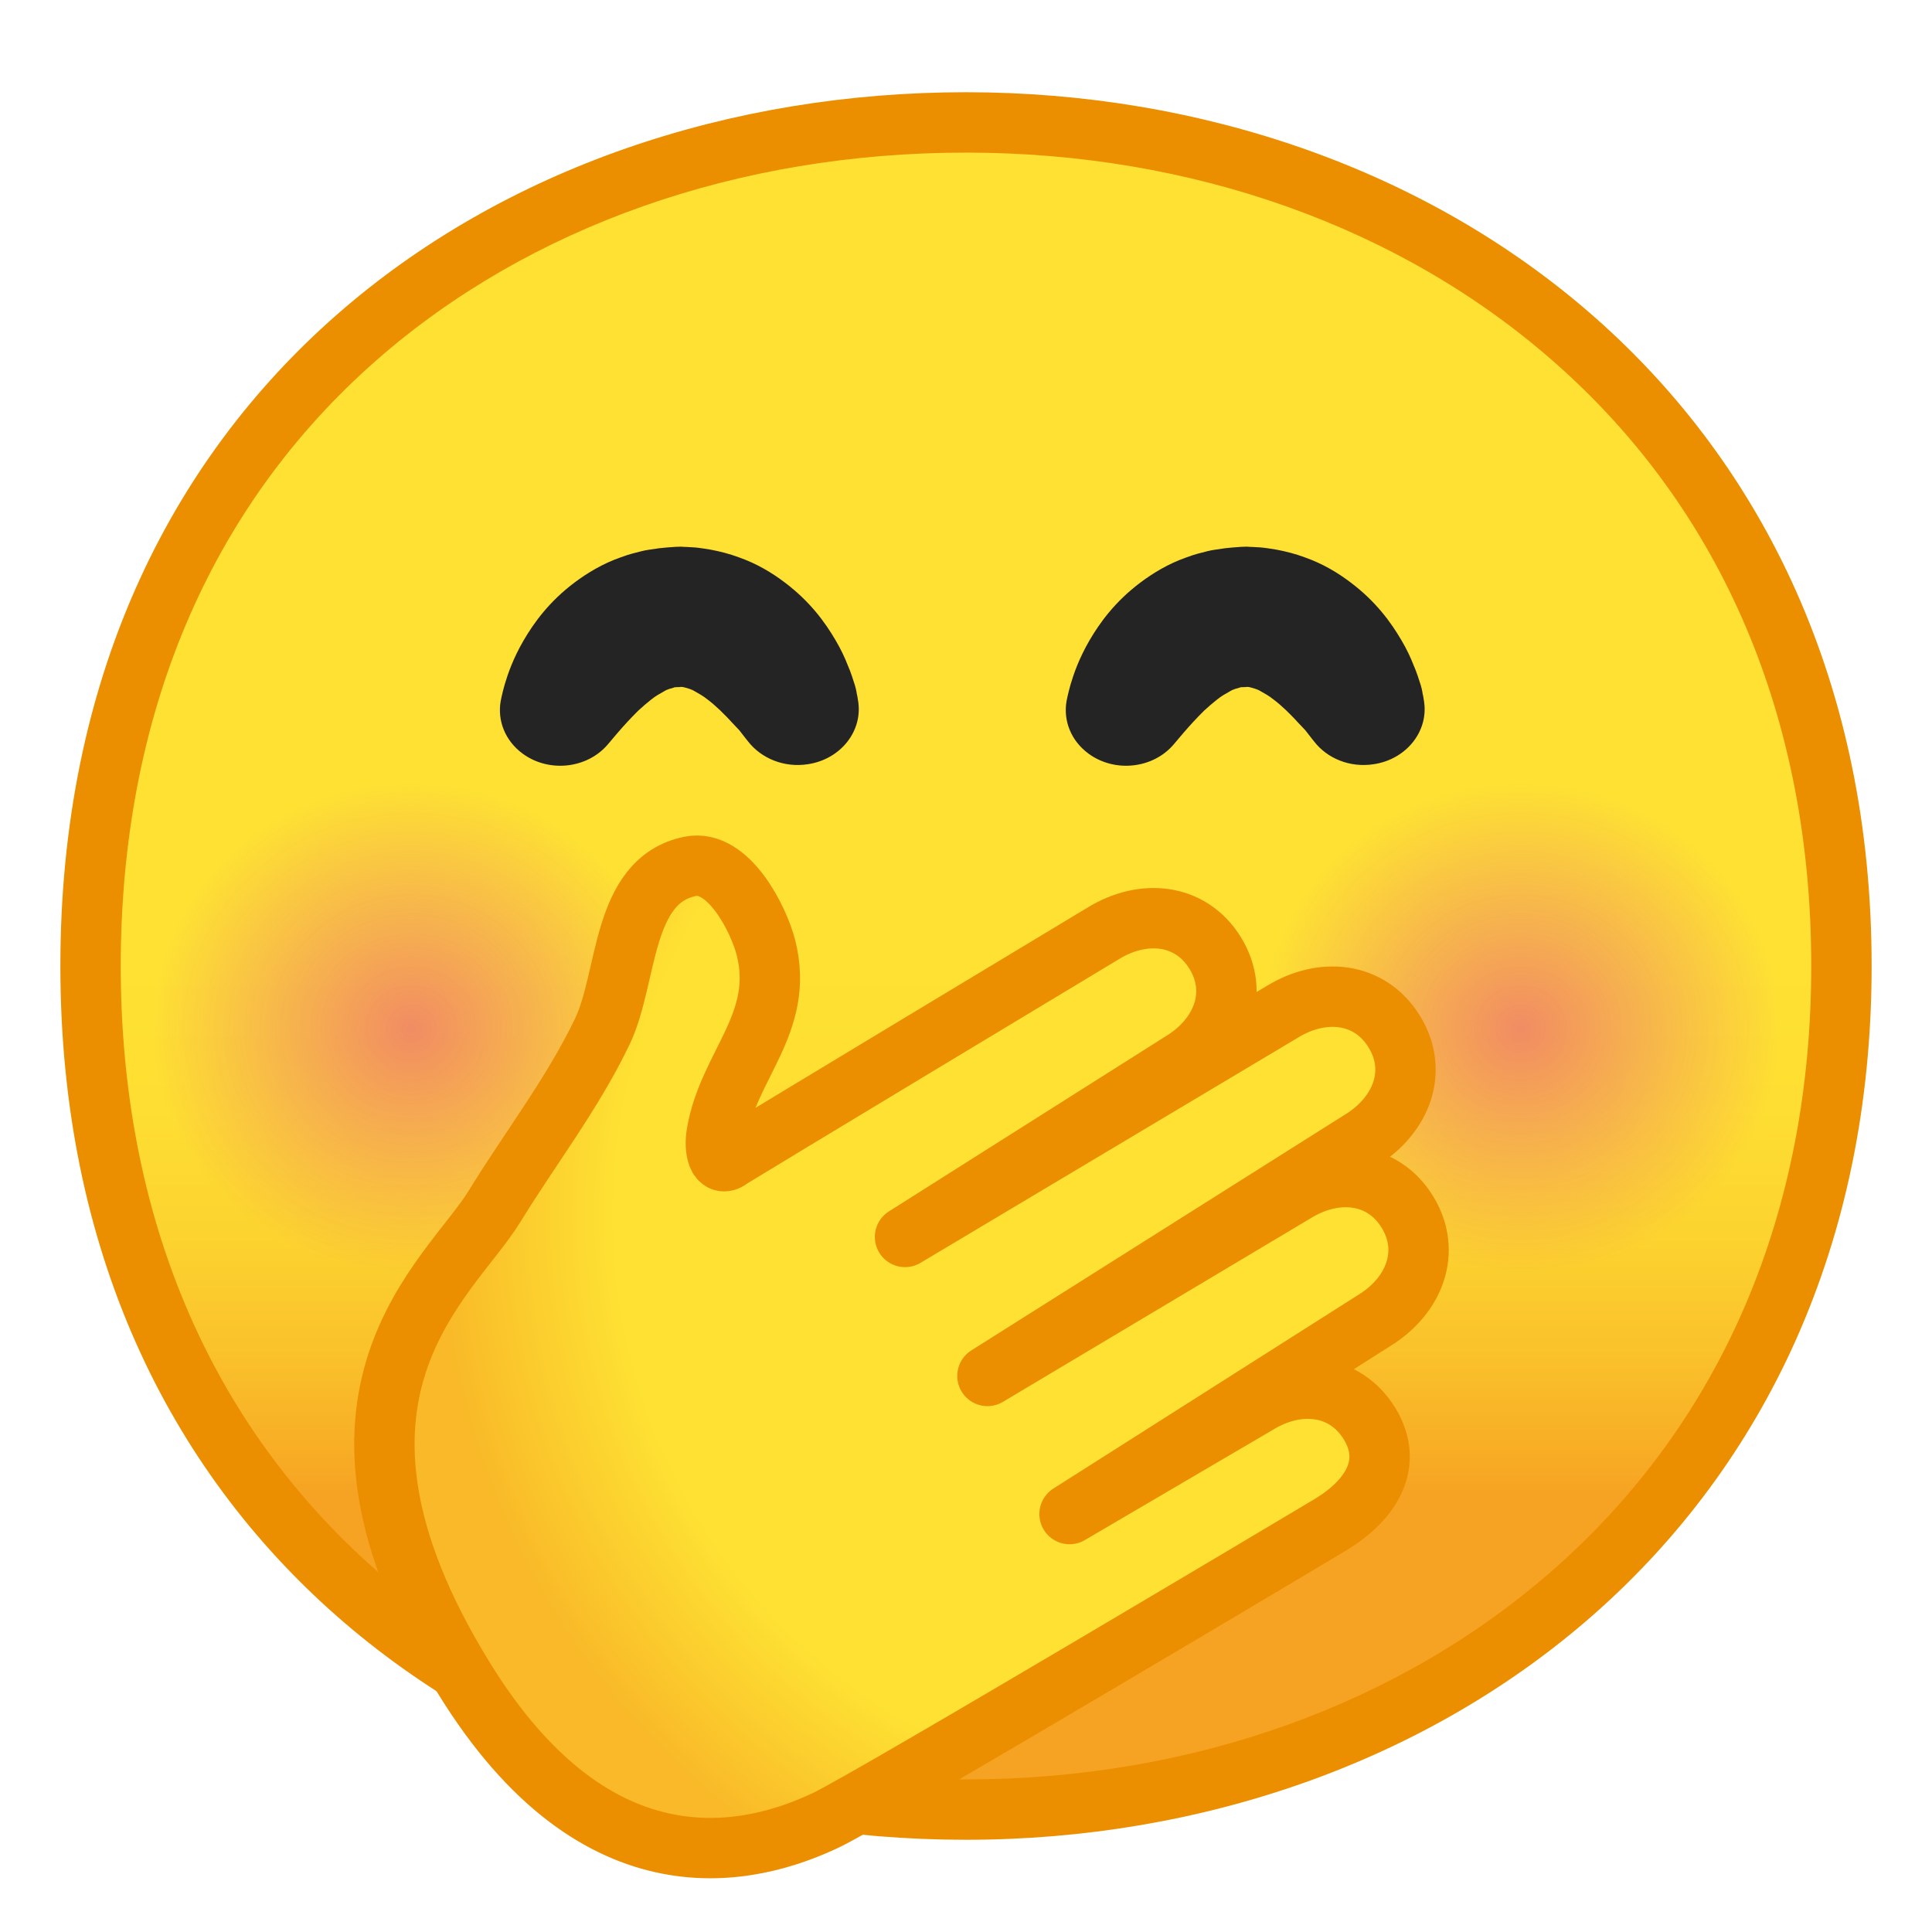
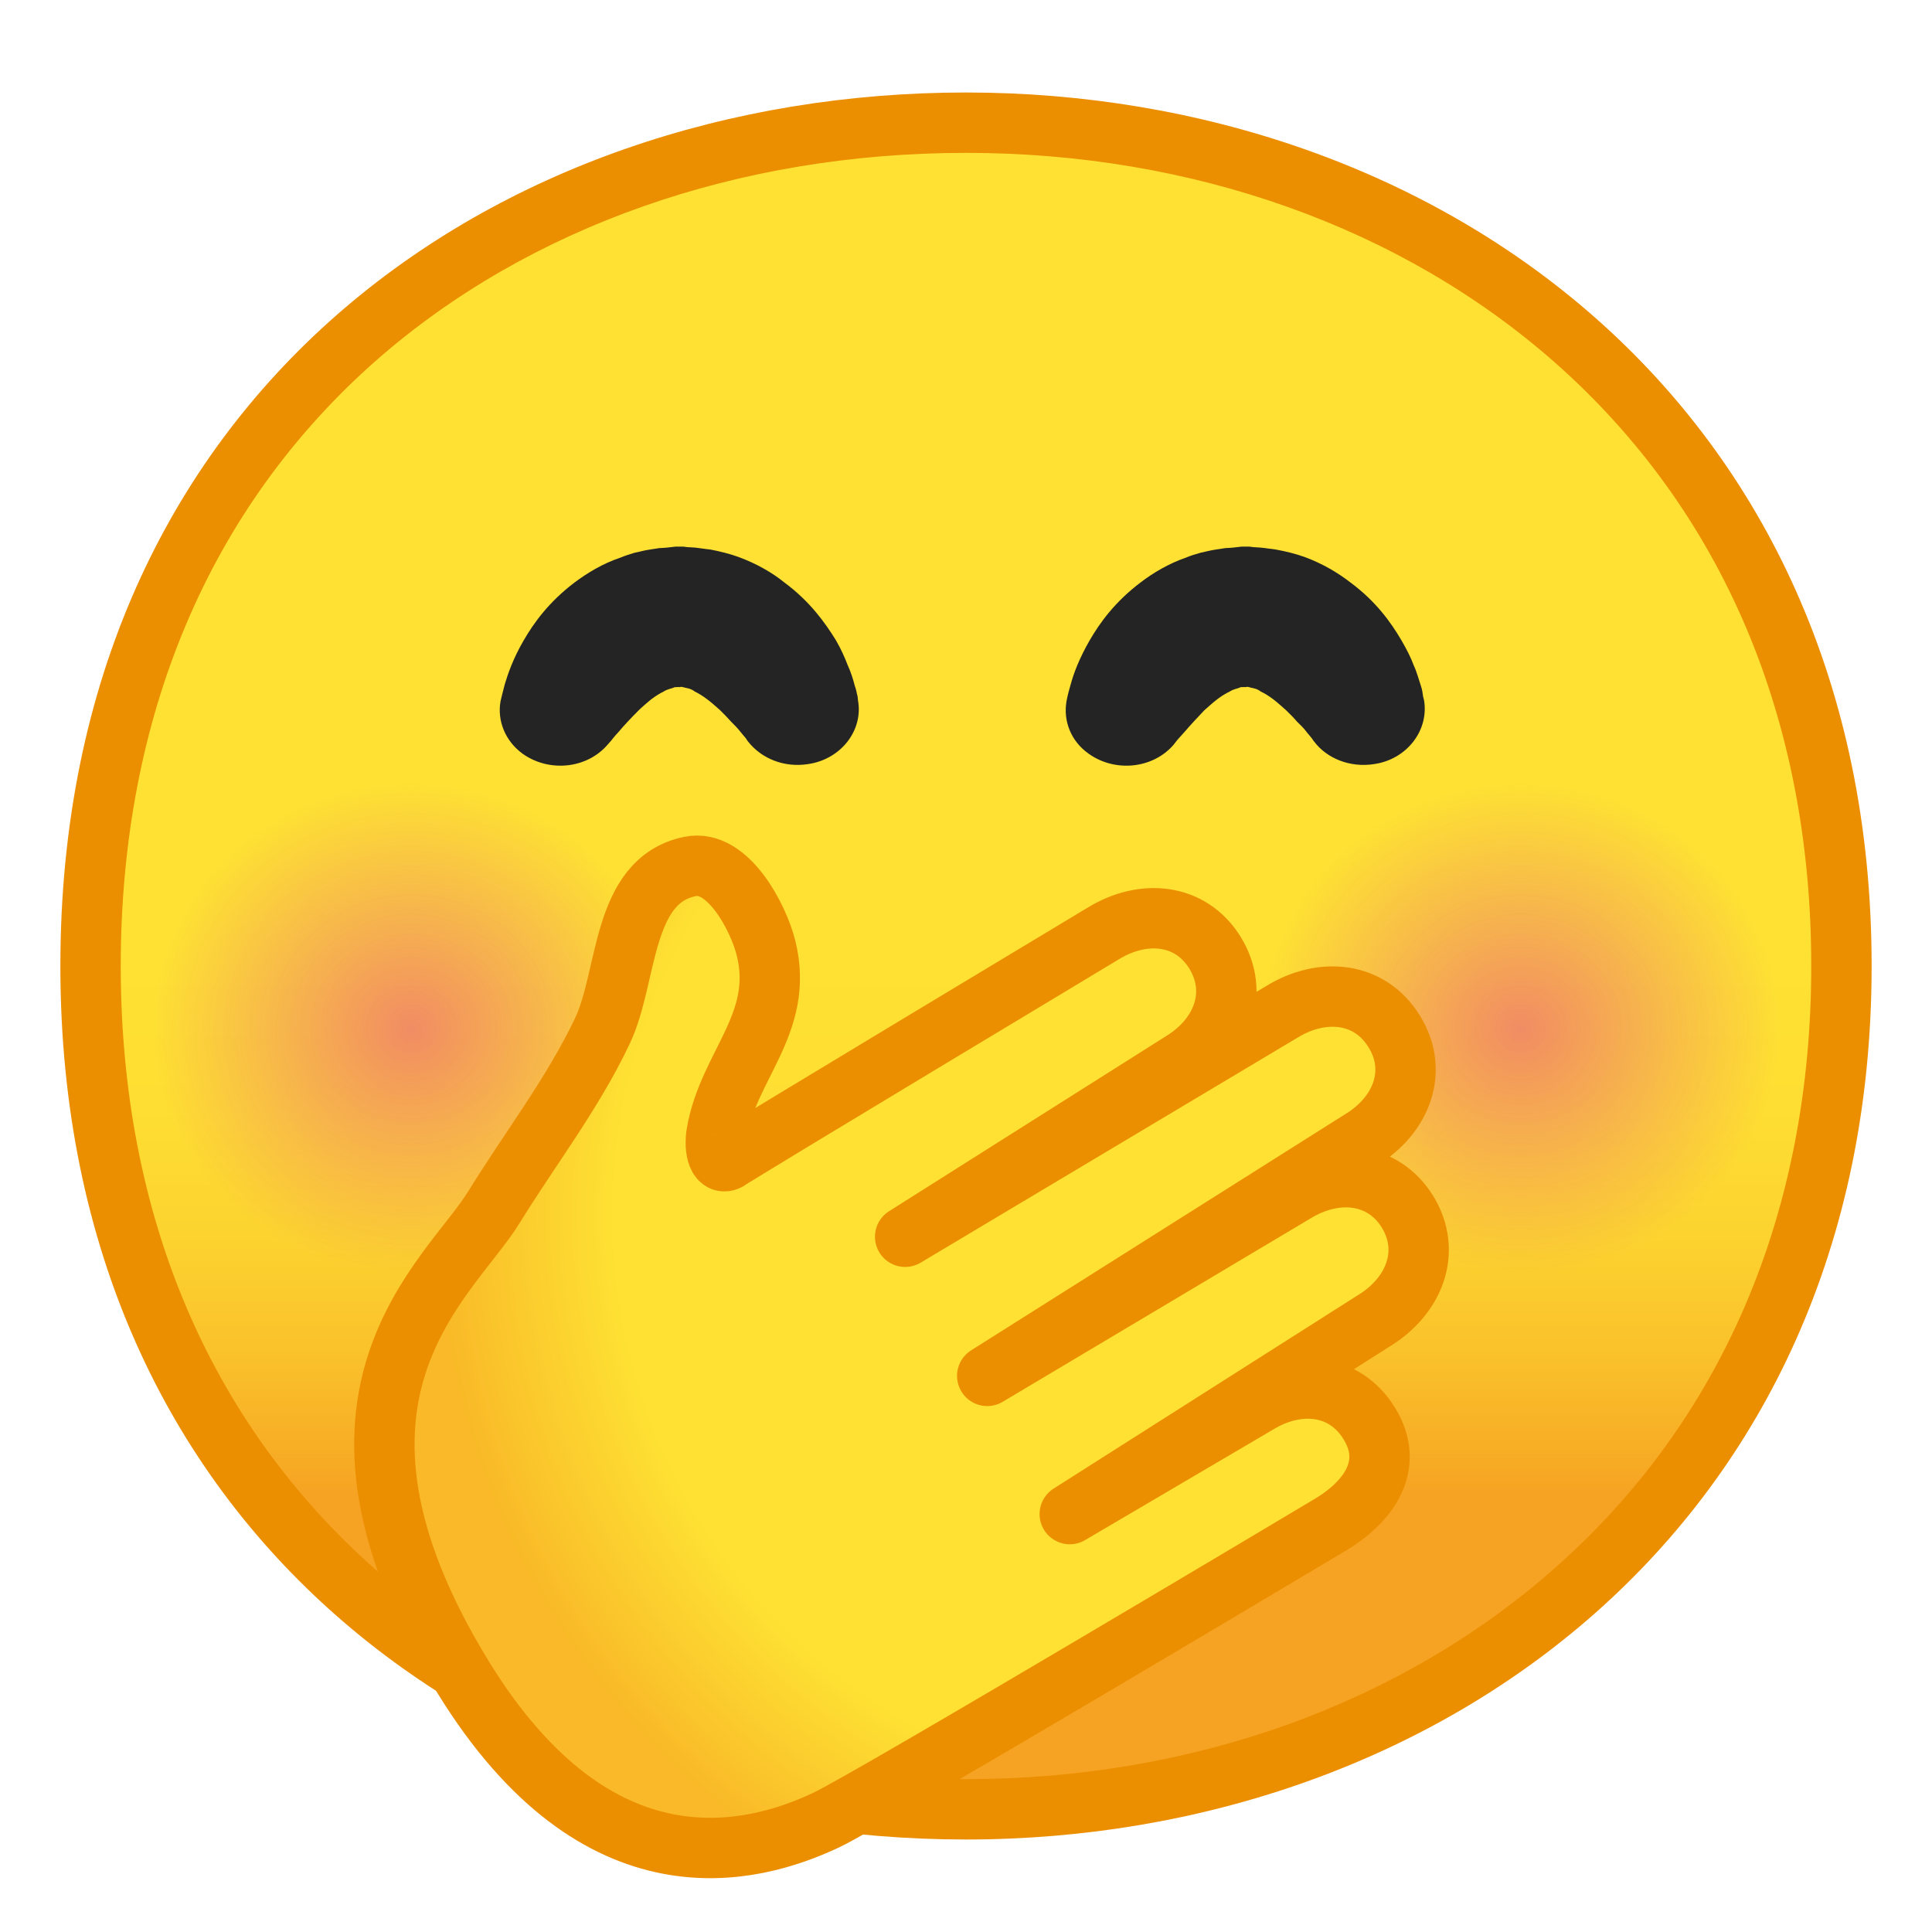
- <svg xmlns="http://www.w3.org/2000/svg" xmlns:xlink="http://www.w3.org/1999/xlink" enable-background="new 0 0 128 128" viewBox="0 0 128 128">
-   <linearGradient id="a" gradientUnits="userSpaceOnUse" x1="64" x2="64" y1="19.717" y2="107.7">
-     <stop offset=".5" stop-color="#fee133" />
-     <stop offset=".612" stop-color="#fede32" />
-     <stop offset=".708" stop-color="#fcd32f" />
-     <stop offset=".797" stop-color="#fac12b" />
-     <stop offset=".883" stop-color="#f7a924" />
-     <stop offset=".9" stop-color="#f6a323" />
-   </linearGradient>
-   <linearGradient id="b" gradientUnits="userSpaceOnUse">
-     <stop offset="0" stop-color="#ed7770" />
-     <stop offset=".9" stop-color="#ed7770" stop-opacity="0" />
-   </linearGradient>
-   <radialGradient id="c" cx="25.701" cy="65.316" gradientTransform="matrix(.9791 0 0 .9301 2.0871 7.4118)" r="19.444" xlink:href="#b" />
-   <radialGradient id="d" cx="100.77" cy="65.316" gradientTransform="matrix(.9791 0 0 .9301 2.0871 7.4118)" r="19.444" xlink:href="#b" />
-   <radialGradient id="e" cx="92.422" cy="70.397" gradientTransform="matrix(-.5231 -.8522 -.8522 .5231 187.66 122.43)" gradientUnits="userSpaceOnUse" r="57.806">
-     <stop offset=".668" stop-color="#fee133" />
-     <stop offset=".872" stop-color="#f9b928" />
-   </radialGradient>
-   <path d="m64 119.89c-27.93 0-58-17.49-58-55.89s30.07-55.89 58-55.89c15.48 0 29.81 5.12 40.36 14.43 11.54 10.18 17.64 24.52 17.64 41.46 0 16.86-6.1 31.17-17.64 41.39-10.58 9.35-24.91 14.5-40.36 14.5z" fill="url(#a)" />
-   <path d="m64 10.11c14.99 0 28.86 4.95 39.03 13.93 11.1 9.79 16.97 23.61 16.97 39.96 0 16.27-5.87 30.07-16.97 39.89-10.21 9.03-24.07 14-39.03 14-15.04 0-28.9-4.91-39.04-13.82-11.1-9.75-16.96-23.61-16.96-40.07 0-16.54 5.86-30.42 16.96-40.15 10.11-8.86 23.97-13.74 39.04-13.74m0-4c-31.15 0-60 20-60 57.89 0 37.68 28.85 57.89 60 57.89s60-20.73 60-57.89c0-37.37-28.85-57.89-60-57.89z" fill="#eb8f00" />
-   <circle cx="27.25" cy="68.16" fill="url(#c)" opacity=".8" r="17.5" />
-   <circle cx="100.75" cy="68.16" fill="url(#d)" opacity=".8" r="17.5" />
-   <path d="m45.72 57.4c2.53-.52 4.55 3.49 5.03 5.4 1.26 5.01-2.52 7.78-3.27 12.32-.17 1.01.07 2.27.89 1.65.35-.26 24.72-14.93 24.72-14.93 2.65-1.63 5.79-1.34 7.42 1.3 1.62 2.64.46 5.57-2.2 7.2l-18.35 11.61 24.99-14.91c2.65-1.63 5.79-1.34 7.42 1.3s.46 5.57-2.2 7.2l-24.75 15.62 20.4-12.17c2.65-1.63 5.79-1.34 7.42 1.3 1.62 2.64.46 5.57-2.2 7.2l-20.18 12.82 12.45-7.3c2.65-1.63 5.79-1.34 7.42 1.3 1.62 2.64.13 5.04-2.52 6.67 0 0-30.55 18.23-33.5 19.62-4.84 2.29-15.1 5.05-24.01-9.48-11.51-18.74-.87-26.4 2.06-31.19 2.29-3.74 5.21-7.53 7.16-11.62 1.7-3.59 1.22-9.97 5.8-10.91z" style="stroke:#eb8f00;stroke-linecap:round;stroke-linejoin:round;stroke-miterlimit:10;stroke-width:4;fill:url(#e)" />
-   <g fill="#242424">
-     <path d="m49.56 49.12s-.05-.07-.16-.2c-.1-.13-.24-.31-.42-.54-.15-.16-.33-.35-.54-.57-.21-.24-.47-.49-.73-.75-.27-.25-.55-.51-.84-.72-.28-.23-.59-.4-.84-.54-.26-.16-.5-.2-.65-.25-.08-.03-.15-.03-.21-.04-.03.01-.06-.01-.09 0l-.04.01h-.02-.01c.12 0-.27.01.27-.01l-.55.02c-.14 0-.05.01-.04.01.03 0 .05 0 .07-.01.08-.03 0 0-.02 0-.03 0-.07.01-.11.03-.16.05-.4.09-.65.25-.25.14-.56.31-.84.54-.28.22-.57.47-.84.72-.52.51-.98 1.02-1.3 1.39-.33.38-.51.6-.51.6l-.23.27c-1.37 1.6-3.89 1.87-5.62.61-1.18-.86-1.69-2.2-1.47-3.48 0 0 .07-.41.27-1.12.21-.71.56-1.72 1.25-2.91.69-1.18 1.69-2.57 3.38-3.84.83-.62 1.84-1.24 3.04-1.66.29-.11.6-.21.92-.29.33-.08.59-.17 1.04-.23l.62-.09c.19-.02.47-.05.51-.05l.55-.04.31-.01h.03.06l.13.01.26.01.51.03c.34.03.67.09 1 .14.65.12 1.3.29 1.89.51 1.2.42 2.21 1.03 3.04 1.66 1.69 1.27 2.69 2.66 3.38 3.84.35.59.61 1.15.8 1.64.21.47.36.97.48 1.34.11.36.11.55.16.72.03.16.04.25.04.25.37 2.02-1.12 3.93-3.31 4.26-1.59.25-3.1-.39-3.97-1.51z" />
-     <path d="m87.06 49.12s-.05-.07-.16-.2c-.1-.13-.24-.31-.42-.54-.15-.16-.33-.35-.54-.57-.21-.24-.47-.49-.73-.75-.27-.25-.55-.51-.84-.72-.28-.23-.59-.4-.84-.54-.26-.16-.5-.2-.65-.25-.08-.03-.15-.03-.21-.04-.03.01-.06-.01-.09 0l-.04.01h-.02-.01-.01c.12 0-.27.01.27-.01l-.55.02c-.14 0-.05.01-.04.01.03 0 .05 0 .07-.01.08-.03 0 0-.02 0-.03 0-.07.01-.11.03-.16.05-.4.09-.65.25-.25.14-.56.31-.84.54-.28.22-.57.47-.84.72-.52.51-.98 1.02-1.3 1.39-.33.38-.51.6-.51.6l-.23.27c-1.37 1.6-3.89 1.87-5.62.61-1.18-.86-1.69-2.2-1.47-3.48 0 0 .07-.41.27-1.12.21-.71.56-1.72 1.25-2.91.69-1.18 1.69-2.57 3.38-3.84.83-.62 1.84-1.24 3.04-1.66.29-.11.6-.21.92-.29.33-.08.59-.17 1.04-.23l.62-.09c.19-.02.47-.05.51-.05l.55-.04.31-.01h.03.06l.13.01.26.01.51.03c.34.03.67.09 1 .14.65.12 1.3.29 1.89.51 1.2.42 2.21 1.03 3.04 1.66 1.69 1.27 2.69 2.66 3.38 3.84.35.59.61 1.15.8 1.64.21.47.36.97.48 1.34.11.36.11.55.16.72.03.16.04.25.04.25.37 2.02-1.12 3.93-3.31 4.26-1.59.25-3.1-.39-3.96-1.51z" />
+ <svg xmlns="http://www.w3.org/2000/svg" xmlns:xlink="http://www.w3.org/1999/xlink" width="16pt" height="16pt" viewBox="0 0 16 16" version="1.1">
+   <defs>
+     <linearGradient id="linear0" gradientUnits="userSpaceOnUse" x1="64" y1="19.717" x2="64" y2="107.7" gradientTransform="matrix(0.125,0,0,0.125,0,0)">
+       <stop offset="0.5" style="stop-color:rgb(99.608%,88.235%,20%);stop-opacity:1;" />
+       <stop offset="0.612" style="stop-color:rgb(99.608%,87.059%,19.608%);stop-opacity:1;" />
+       <stop offset="0.708" style="stop-color:rgb(98.824%,82.745%,18.431%);stop-opacity:1;" />
+       <stop offset="0.797" style="stop-color:rgb(98.039%,75.686%,16.863%);stop-opacity:1;" />
+       <stop offset="0.883" style="stop-color:rgb(96.863%,66.275%,14.118%);stop-opacity:1;" />
+       <stop offset="0.9" style="stop-color:rgb(96.471%,63.922%,13.725%);stop-opacity:1;" />
+     </linearGradient>
+     <filter id="alpha" filterUnits="objectBoundingBox" x="0%" y="0%" width="100%" height="100%">
+       <feColorMatrix type="matrix" in="SourceGraphic" values="0 0 0 0 1 0 0 0 0 1 0 0 0 0 1 0 0 0 1 0" />
+     </filter>
+     <mask id="mask0">
+       <g filter="url(#alpha)">
+         <rect x="0" y="0" width="16" height="16" style="fill:rgb(0%,0%,0%);fill-opacity:0.8;stroke:none;" />
+       </g>
+     </mask>
+     <radialGradient id="radial0" gradientUnits="userSpaceOnUse" cx="25.701" cy="65.316" fx="25.701" fy="65.316" r="19.444" gradientTransform="matrix(0.122388,0,0,0.116263,0.260887,0.926475)">
+       <stop offset="0" style="stop-color:rgb(92.941%,46.667%,43.922%);stop-opacity:1;" />
+       <stop offset="0.9" style="stop-color:rgb(92.941%,46.667%,43.922%);stop-opacity:0;" />
+     </radialGradient>
+     <clipPath id="clip1">
+       <rect x="0" y="0" width="16" height="16" />
+     </clipPath>
+     <g id="surface5" clip-path="url(#clip1)">
+       <path style=" stroke:none;fill-rule:nonzero;fill:url(#radial0);" d="M 5.594 8.52 C 5.594 9.727 4.613 10.707 3.406 10.707 C 2.199 10.707 1.219 9.727 1.219 8.52 C 1.219 7.312 2.199 6.332 3.406 6.332 C 4.613 6.332 5.594 7.312 5.594 8.52 Z M 5.594 8.52 " />
+     </g>
+     <mask id="mask1">
+       <g filter="url(#alpha)">
+         <rect x="0" y="0" width="16" height="16" style="fill:rgb(0%,0%,0%);fill-opacity:0.8;stroke:none;" />
+       </g>
+     </mask>
+     <radialGradient id="radial1" gradientUnits="userSpaceOnUse" cx="100.77" cy="65.316" fx="100.77" fy="65.316" r="19.444" gradientTransform="matrix(0.122388,0,0,0.116263,0.260887,0.926475)">
+       <stop offset="0" style="stop-color:rgb(92.941%,46.667%,43.922%);stop-opacity:1;" />
+       <stop offset="0.9" style="stop-color:rgb(92.941%,46.667%,43.922%);stop-opacity:0;" />
+     </radialGradient>
+     <clipPath id="clip2">
+       <rect x="0" y="0" width="16" height="16" />
+     </clipPath>
+     <g id="surface8" clip-path="url(#clip2)">
+       <path style=" stroke:none;fill-rule:nonzero;fill:url(#radial1);" d="M 14.781 8.52 C 14.781 9.727 13.801 10.707 12.594 10.707 C 11.387 10.707 10.406 9.727 10.406 8.52 C 10.406 7.312 11.387 6.332 12.594 6.332 C 13.801 6.332 14.781 7.312 14.781 8.52 Z M 14.781 8.52 " />
+     </g>
+     <radialGradient id="radial2" gradientUnits="userSpaceOnUse" cx="92.422" cy="70.397" fx="92.422" fy="70.397" r="57.806" gradientTransform="matrix(-0.5231,-0.8522,-0.8522,0.5231,187.66,122.43)">
+       <stop offset="0.668" style="stop-color:rgb(99.608%,88.235%,20%);stop-opacity:1;" />
+       <stop offset="0.872" style="stop-color:rgb(97.647%,72.549%,15.686%);stop-opacity:1;" />
+     </radialGradient>
+   </defs>
+   <g id="surface1">
+     <path style=" stroke:none;fill-rule:nonzero;fill:url(#linear0);" d="M 8 14.984 C 4.508 14.984 0.75 12.801 0.75 8 C 0.75 3.199 4.508 1.016 8 1.016 C 9.934 1.016 11.727 1.652 13.047 2.816 C 14.488 4.09 15.25 5.883 15.25 8 C 15.25 10.109 14.488 11.895 13.047 13.172 C 11.723 14.344 9.93 14.984 8 14.984 Z M 8 14.984 " />
+     <path style=" stroke:none;fill-rule:nonzero;fill:rgb(92.157%,56.078%,0%);fill-opacity:1;" d="M 8 1.266 C 9.875 1.266 11.609 1.883 12.879 3.004 C 14.266 4.23 15 5.957 15 8 C 15 10.035 14.266 11.758 12.879 12.984 C 11.602 14.113 9.871 14.734 8 14.734 C 6.121 14.734 4.387 14.121 3.121 13.008 C 1.734 11.789 1 10.059 1 8 C 1 5.934 1.734 4.199 3.121 2.98 C 4.383 1.875 6.117 1.266 8 1.266 M 8 0.766 C 4.105 0.766 0.5 3.266 0.5 8 C 0.5 12.711 4.105 15.234 8 15.234 C 11.895 15.234 15.5 12.645 15.5 8 C 15.5 3.328 11.895 0.766 8 0.766 Z M 8 0.766 " />
+     <use xlink:href="#surface5" mask="url(#mask0)" />
+     <use xlink:href="#surface8" mask="url(#mask1)" />
+     <path style="fill-rule:nonzero;fill:url(#radial2);stroke-width:4;stroke-linecap:round;stroke-linejoin:round;stroke:rgb(92.157%,56.078%,0%);stroke-opacity:1;stroke-miterlimit:10;" d="M 45.719 57.406 C 48.25 56.875 50.281 60.875 50.75 62.812 C 52 67.812 48.219 70.594 47.469 75.125 C 47.312 76.125 47.562 77.375 48.375 76.781 C 48.719 76.5 73.094 61.844 73.094 61.844 C 75.75 60.219 78.875 60.5 80.5 63.125 C 82.125 65.781 80.969 68.719 78.312 70.344 L 59.969 81.938 L 84.938 67.031 C 87.594 65.406 90.75 65.688 92.375 68.344 C 94 70.969 92.844 73.906 90.156 75.531 L 65.406 91.156 L 85.812 79 C 88.469 77.375 91.625 77.656 93.25 80.281 C 94.875 82.938 93.688 85.875 91.031 87.5 L 70.875 100.312 L 83.312 93 C 85.969 91.375 89.094 91.656 90.719 94.312 C 92.344 96.938 90.875 99.344 88.219 100.969 C 88.219 100.969 57.656 119.219 54.719 120.594 C 49.875 122.875 39.625 125.656 30.688 111.125 C 19.188 92.375 29.844 84.719 32.75 79.938 C 35.062 76.188 37.969 72.406 39.906 68.312 C 41.625 64.719 41.125 58.344 45.719 57.406 Z M 45.719 57.406 " transform="matrix(0.125,0,0,0.125,0,0)" />
+     <path style=" stroke:none;fill-rule:nonzero;fill:rgb(14.118%,14.118%,14.118%);fill-opacity:1;" d="M 6.195 6.141 C 6.195 6.141 6.188 6.133 6.176 6.113 C 6.164 6.098 6.145 6.078 6.121 6.047 C 6.105 6.027 6.082 6.004 6.055 5.977 C 6.027 5.945 5.996 5.914 5.965 5.883 C 5.93 5.852 5.895 5.82 5.859 5.793 C 5.824 5.766 5.785 5.742 5.754 5.727 C 5.723 5.703 5.691 5.699 5.672 5.695 C 5.664 5.691 5.652 5.691 5.645 5.688 C 5.641 5.691 5.641 5.688 5.637 5.688 L 5.629 5.691 L 5.625 5.691 C 5.641 5.691 5.594 5.691 5.66 5.688 L 5.59 5.691 C 5.574 5.691 5.586 5.691 5.586 5.691 C 5.59 5.691 5.594 5.691 5.594 5.691 C 5.605 5.688 5.594 5.691 5.594 5.691 C 5.59 5.691 5.582 5.691 5.578 5.695 C 5.559 5.703 5.527 5.707 5.496 5.727 C 5.465 5.742 5.426 5.766 5.391 5.793 C 5.359 5.82 5.32 5.852 5.289 5.883 C 5.223 5.949 5.164 6.012 5.125 6.059 C 5.082 6.105 5.062 6.133 5.062 6.133 L 5.031 6.168 C 4.859 6.367 4.547 6.398 4.328 6.242 C 4.184 6.137 4.117 5.969 4.145 5.809 C 4.145 5.809 4.156 5.758 4.18 5.668 C 4.207 5.578 4.25 5.453 4.336 5.305 C 4.422 5.156 4.547 4.984 4.758 4.824 C 4.863 4.746 4.988 4.668 5.141 4.617 C 5.176 4.602 5.215 4.59 5.254 4.578 C 5.297 4.57 5.328 4.559 5.383 4.551 L 5.461 4.539 C 5.484 4.539 5.52 4.535 5.523 4.535 L 5.594 4.527 L 5.66 4.527 L 5.691 4.531 L 5.758 4.535 C 5.797 4.539 5.84 4.547 5.883 4.551 C 5.961 4.566 6.043 4.586 6.117 4.613 C 6.266 4.668 6.395 4.742 6.496 4.824 C 6.707 4.98 6.832 5.156 6.922 5.301 C 6.965 5.375 6.996 5.445 7.02 5.508 C 7.047 5.566 7.066 5.629 7.078 5.676 C 7.094 5.719 7.094 5.742 7.102 5.766 C 7.105 5.785 7.105 5.797 7.105 5.797 C 7.152 6.047 6.965 6.289 6.691 6.328 C 6.492 6.359 6.305 6.281 6.195 6.141 Z M 6.195 6.141 " />
+     <path style=" stroke:none;fill-rule:nonzero;fill:rgb(14.118%,14.118%,14.118%);fill-opacity:1;" d="M 10.883 6.141 C 10.883 6.141 10.875 6.133 10.863 6.113 C 10.852 6.098 10.832 6.078 10.809 6.047 C 10.793 6.027 10.77 6.004 10.742 5.977 C 10.715 5.945 10.684 5.914 10.652 5.883 C 10.617 5.852 10.582 5.82 10.547 5.793 C 10.512 5.766 10.473 5.742 10.441 5.727 C 10.41 5.703 10.379 5.699 10.359 5.695 C 10.352 5.691 10.34 5.691 10.332 5.688 C 10.328 5.691 10.328 5.688 10.324 5.688 L 10.316 5.691 L 10.312 5.691 C 10.328 5.691 10.277 5.691 10.348 5.688 L 10.277 5.691 C 10.262 5.691 10.27 5.691 10.273 5.691 C 10.277 5.691 10.277 5.691 10.281 5.691 C 10.293 5.688 10.281 5.691 10.277 5.691 C 10.273 5.691 10.27 5.691 10.266 5.695 C 10.246 5.703 10.215 5.707 10.184 5.727 C 10.152 5.742 10.113 5.766 10.078 5.793 C 10.043 5.82 10.008 5.852 9.973 5.883 C 9.91 5.949 9.852 6.012 9.812 6.059 C 9.77 6.105 9.746 6.133 9.746 6.133 L 9.719 6.168 C 9.547 6.367 9.234 6.398 9.016 6.242 C 8.867 6.137 8.805 5.969 8.832 5.809 C 8.832 5.809 8.84 5.758 8.867 5.668 C 8.891 5.578 8.938 5.453 9.023 5.305 C 9.109 5.156 9.234 4.984 9.445 4.824 C 9.547 4.746 9.676 4.668 9.824 4.617 C 9.859 4.602 9.898 4.59 9.941 4.578 C 9.98 4.57 10.016 4.559 10.07 4.551 L 10.148 4.539 C 10.172 4.539 10.207 4.535 10.211 4.535 L 10.281 4.527 L 10.348 4.527 L 10.379 4.531 L 10.441 4.535 C 10.484 4.539 10.527 4.547 10.566 4.551 C 10.648 4.566 10.73 4.586 10.805 4.613 C 10.953 4.668 11.078 4.742 11.184 4.824 C 11.395 4.98 11.52 5.156 11.605 5.301 C 11.648 5.375 11.684 5.445 11.707 5.508 C 11.734 5.566 11.75 5.629 11.766 5.676 C 11.781 5.719 11.781 5.742 11.785 5.766 C 11.789 5.785 11.793 5.797 11.793 5.797 C 11.836 6.047 11.652 6.289 11.379 6.328 C 11.18 6.359 10.988 6.281 10.883 6.141 Z M 10.883 6.141 " />
  </g>
</svg>
